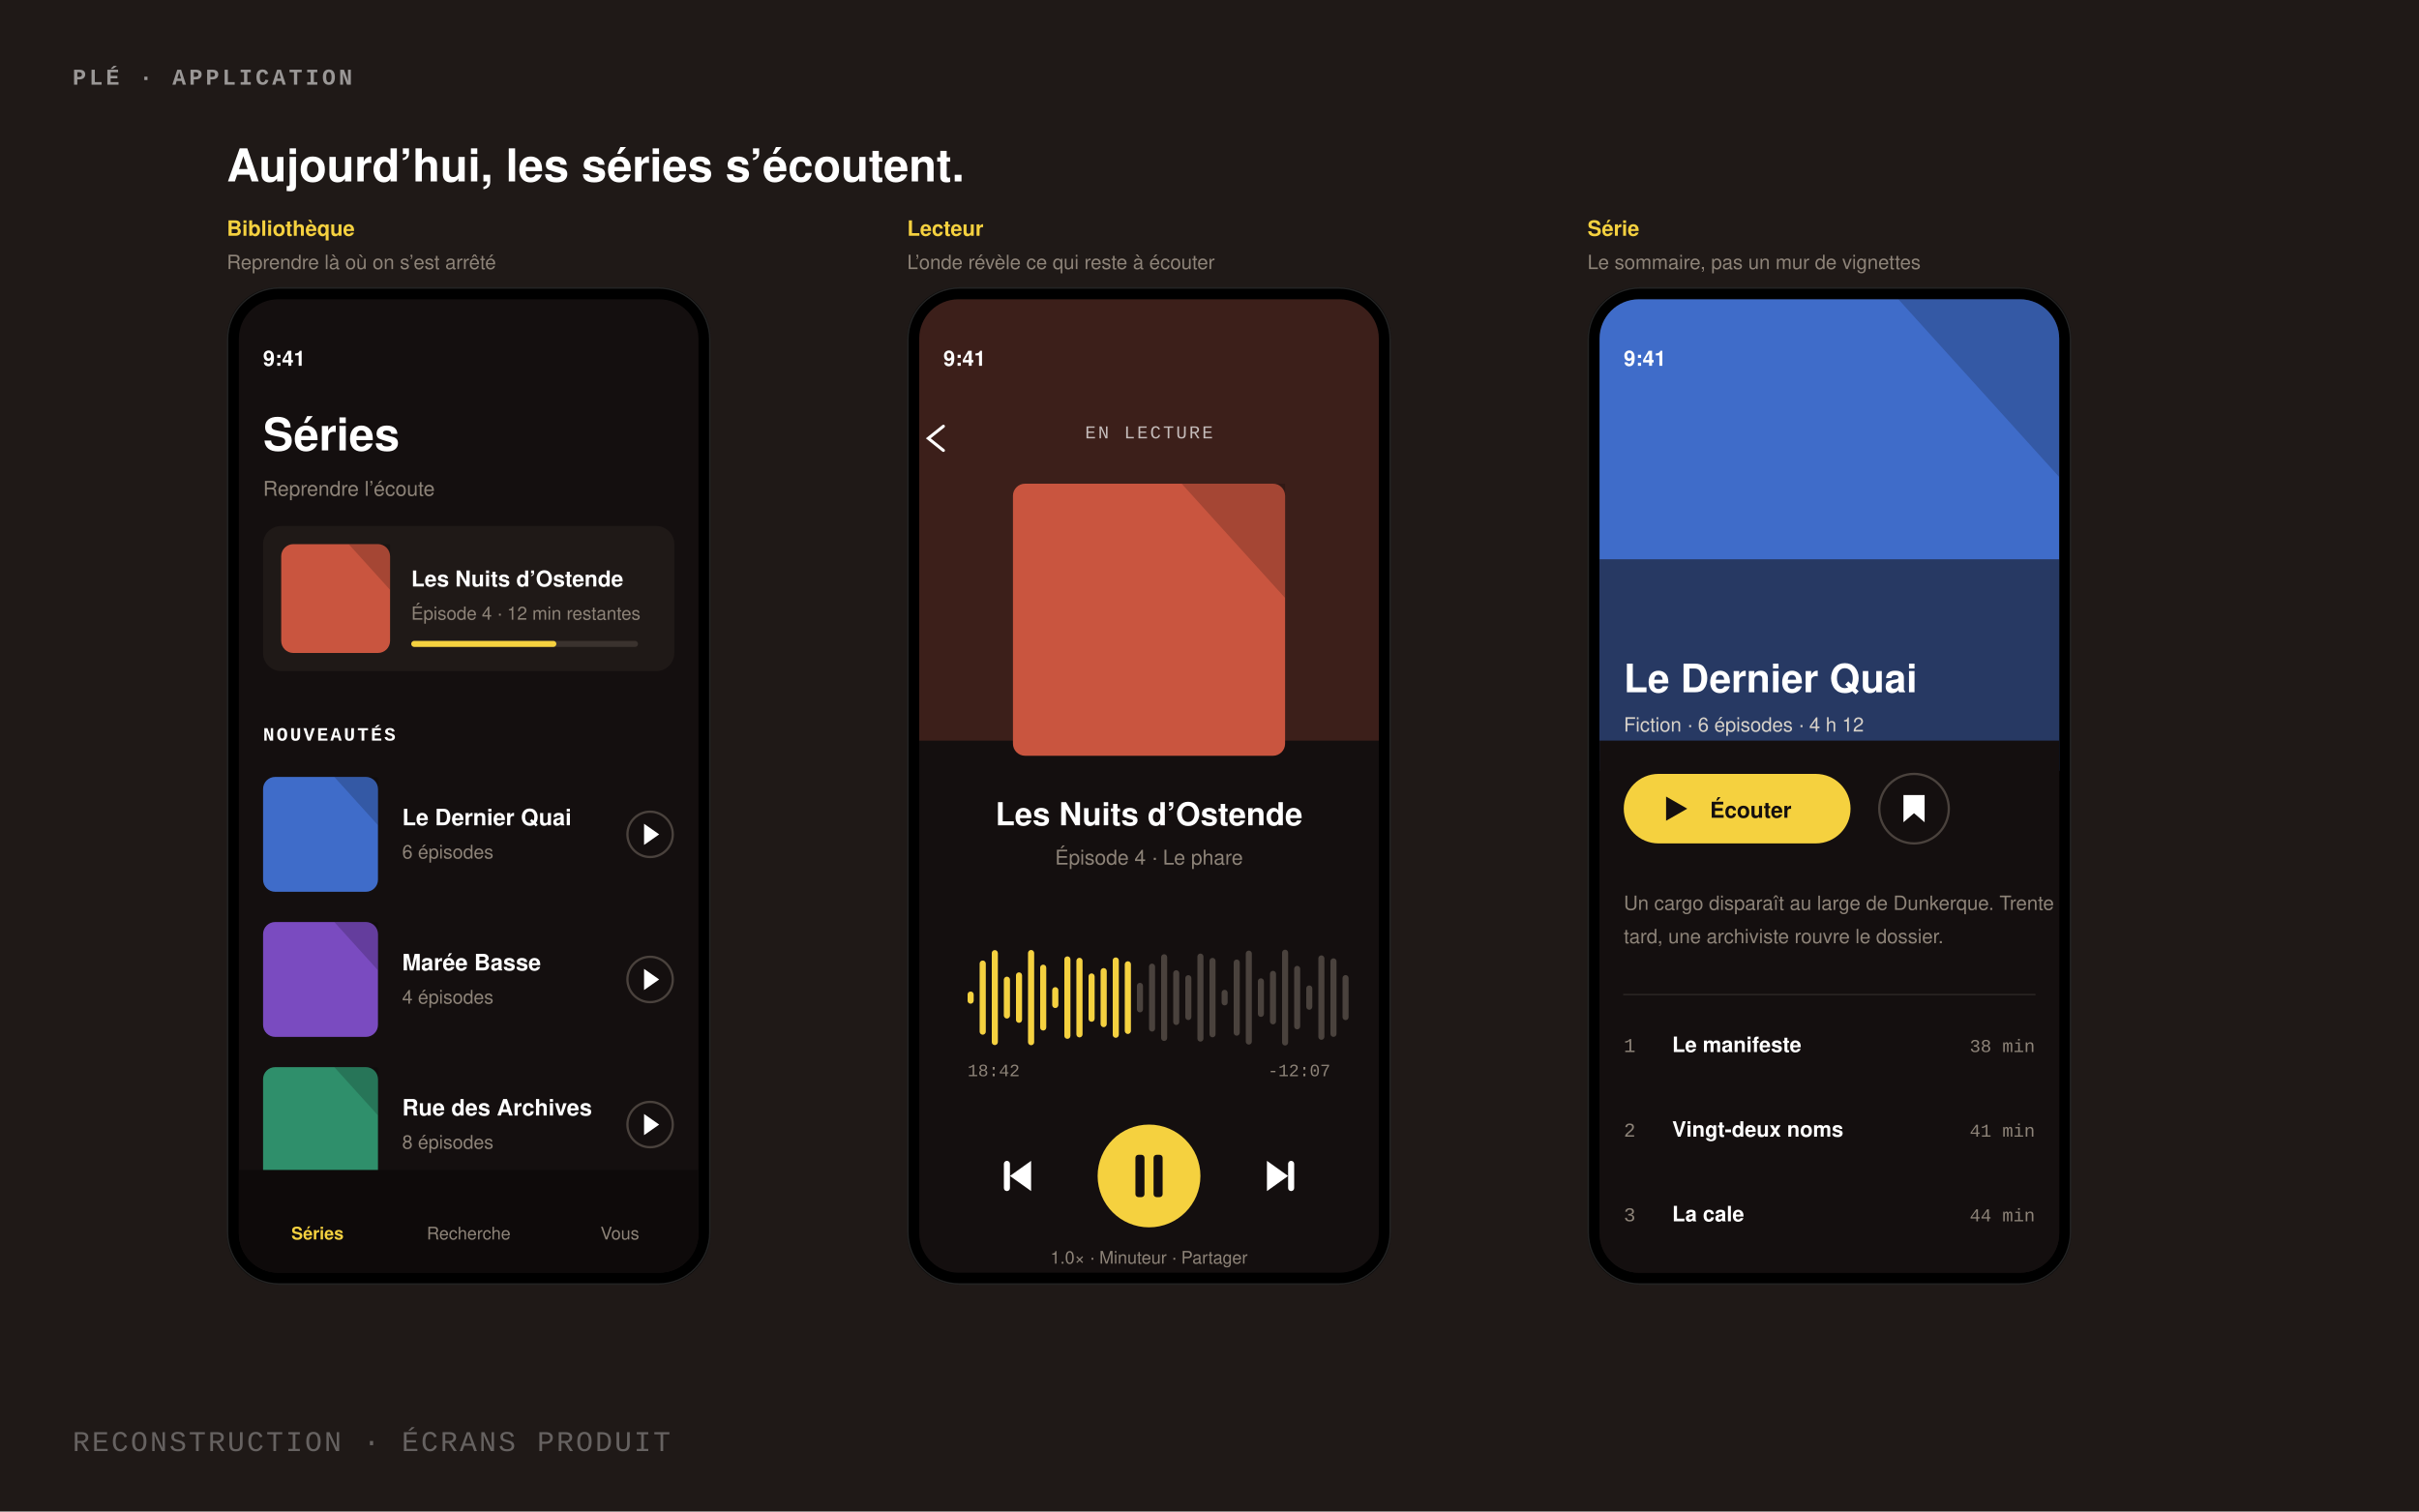
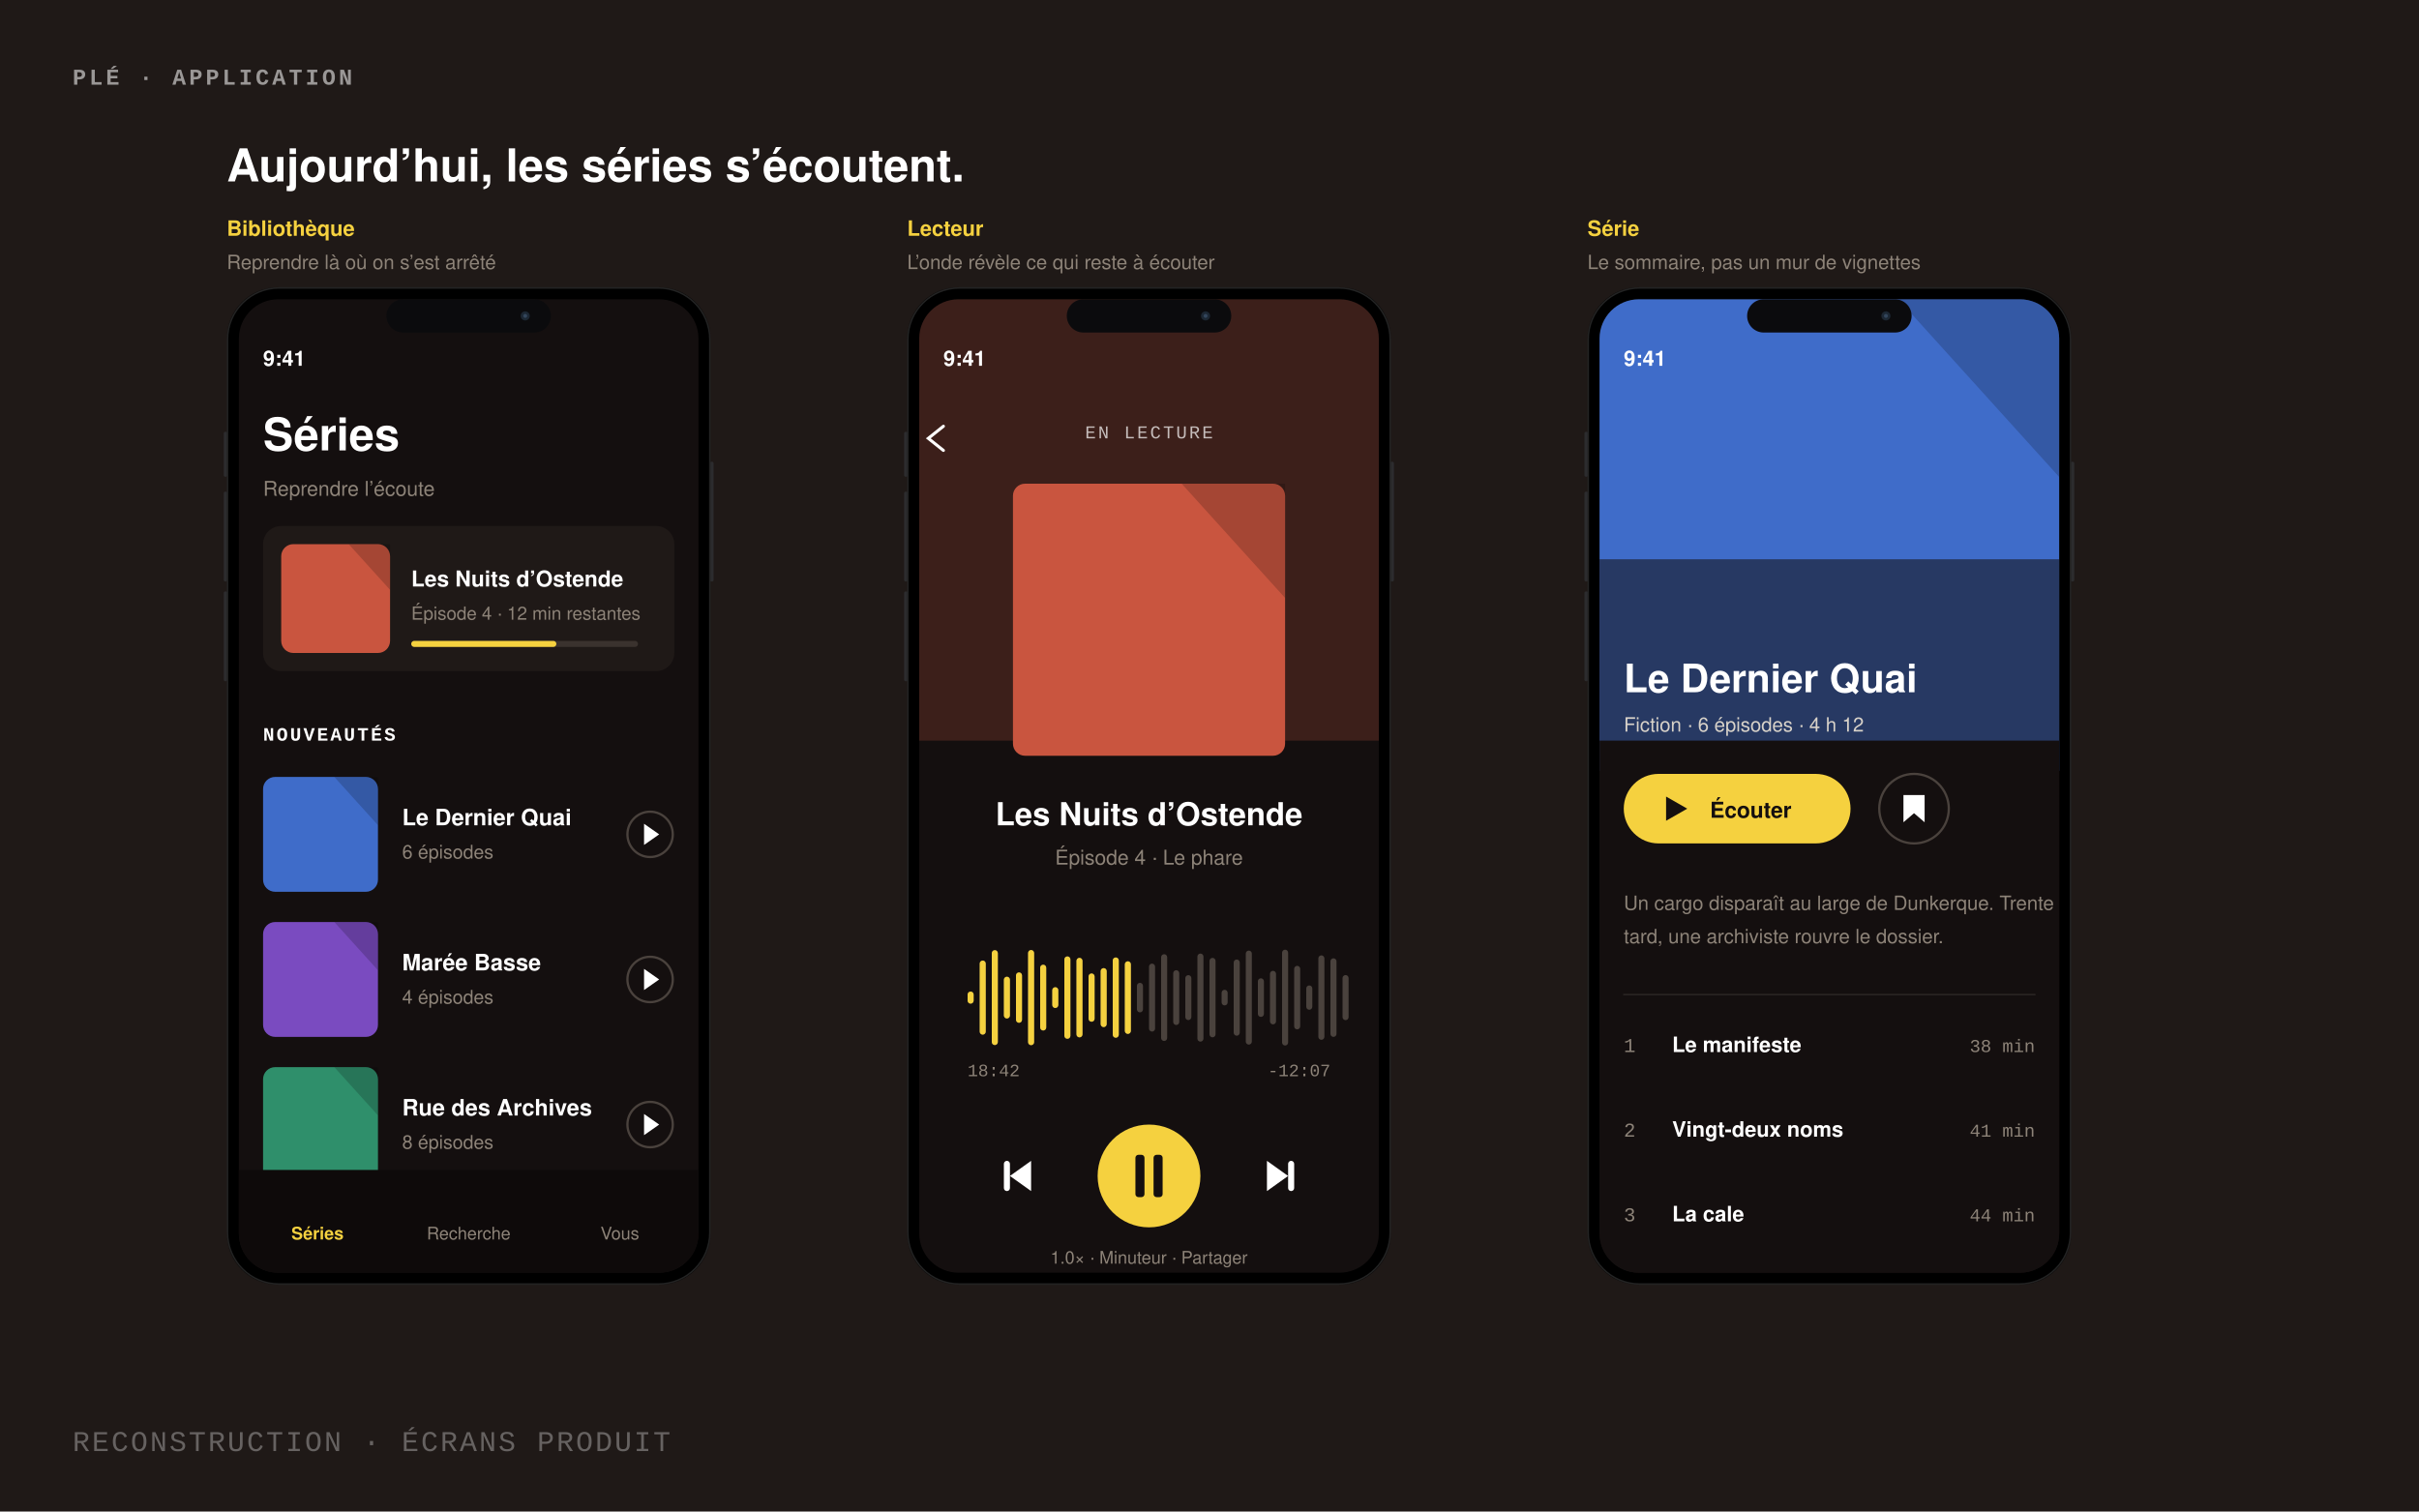
<svg xmlns="http://www.w3.org/2000/svg" viewBox="0 0 1600 1000" width="1600" height="1000" role="img">
  <rect width="1600" height="1000" fill="#1f1917" />
  <text x="48" y="56" fill="#fff" font-family="'SF Mono', 'JetBrains Mono', Menlo, Consolas, 'Liberation Mono', monospace" font-size="15" font-weight="700" text-anchor="start" letter-spacing="2" opacity="0.55">PLÉ · APPLICATION</text>
  <text x="150" y="120" fill="#fff" font-family="'Helvetica Neue', Helvetica, Arial, 'Liberation Sans', sans-serif" font-size="30" font-weight="700" text-anchor="start">Aujourd’hui, les séries s’écoutent.</text>
  <text x="150" y="156" fill="#f5d13f" font-family="'Helvetica Neue', Helvetica, Arial, 'Liberation Sans', sans-serif" font-size="14" font-weight="700" text-anchor="start">Bibliothèque</text>
  <text x="150" y="178" fill="#8d8378" font-family="'Helvetica Neue', Helvetica, Arial, 'Liberation Sans', sans-serif" font-size="13" font-weight="400" text-anchor="start">Reprendre là où on s’est arrêté</text>
  <text x="600" y="156" fill="#f5d13f" font-family="'Helvetica Neue', Helvetica, Arial, 'Liberation Sans', sans-serif" font-size="14" font-weight="700" text-anchor="start">Lecteur</text>
  <text x="600" y="178" fill="#8d8378" font-family="'Helvetica Neue', Helvetica, Arial, 'Liberation Sans', sans-serif" font-size="13" font-weight="400" text-anchor="start">L’onde révèle ce qui reste à écouter</text>
  <text x="1050" y="156" fill="#f5d13f" font-family="'Helvetica Neue', Helvetica, Arial, 'Liberation Sans', sans-serif" font-size="14" font-weight="700" text-anchor="start">Série</text>
  <text x="1050" y="178" fill="#8d8378" font-family="'Helvetica Neue', Helvetica, Arial, 'Liberation Sans', sans-serif" font-size="13" font-weight="400" text-anchor="start">Le sommaire, pas un mur de vignettes</text>
  <g transform="translate(150 190)">
    <clipPath id="ple-a">
      <rect x="8" y="8" width="304" height="644" rx="26" />
    </clipPath>
+     <rect x="-2" y="95.7" width="2.5" height="29.7" rx="1" fill="#2c2c2e" />
+     <rect x="-2" y="135.3" width="2.5" height="59.4" rx="1" fill="#2c2c2e" />
+     <rect x="-2" y="201.3" width="2.5" height="59.4" rx="1" fill="#2c2c2e" />
+     <rect x="319.5" y="115.5" width="2.5" height="79.2" rx="1" fill="#2c2c2e" />
    <rect x="0" y="0" width="320" height="660" rx="34" fill="#000" />
    <g clip-path="url(#ple-a)">
      <rect x="0" y="0" width="320" height="660" rx="0" fill="#140f0f" />
      <text x="24" y="52" fill="#fff" font-family="'Helvetica Neue', Helvetica, Arial, 'Liberation Sans', sans-serif" font-size="14" font-weight="700" text-anchor="start">9:41</text>
      <text x="24" y="108" fill="#fff" font-family="'Helvetica Neue', Helvetica, Arial, 'Liberation Sans', sans-serif" font-size="30" font-weight="700" text-anchor="start">Séries</text>
      <text x="24" y="138" fill="#8d8378" font-family="'Helvetica Neue', Helvetica, Arial, 'Liberation Sans', sans-serif" font-size="13.5" font-weight="400" text-anchor="start">Reprendre l’écoute</text>
      <rect x="24" y="158" width="272" height="96" rx="12" fill="#1f1917" />
      <rect x="36" y="170" width="72" height="72" rx="8" fill="#c9553f" />
      <path d="M80.64 170 L108 200.24 L108 170 Z" fill="#000" opacity="0.18" />
      <text x="122" y="198" fill="#fff" font-family="'Helvetica Neue', Helvetica, Arial, 'Liberation Sans', sans-serif" font-size="14.5" font-weight="700" text-anchor="start">Les Nuits d’Ostende</text>
      <text x="122" y="220" fill="#8d8378" font-family="'Helvetica Neue', Helvetica, Arial, 'Liberation Sans', sans-serif" font-size="12" font-weight="400" text-anchor="start">Épisode 4 · 12 min restantes</text>
      <rect x="122" y="234" width="150" height="4" rx="2" fill="#3a322e" />
      <rect x="122" y="234" width="96" height="4" rx="2" fill="#f5d13f" />
      <text x="24" y="300" fill="#fff" font-family="'SF Mono', 'JetBrains Mono', Menlo, Consolas, 'Liberation Mono', monospace" font-size="12.5" font-weight="700" text-anchor="start" letter-spacing="1.4">NOUVEAUTÉS</text>
      <rect x="24" y="324" width="76" height="76" rx="8" fill="#3f6cc9" />
      <path d="M71.12 324 L100 355.92 L100 324 Z" fill="#000" opacity="0.18" />
      <text x="116" y="356" fill="#fff" font-family="'Helvetica Neue', Helvetica, Arial, 'Liberation Sans', sans-serif" font-size="15" font-weight="600" text-anchor="start">Le Dernier Quai</text>
      <text x="116" y="378" fill="#8d8378" font-family="'Helvetica Neue', Helvetica, Arial, 'Liberation Sans', sans-serif" font-size="12.5" font-weight="400" text-anchor="start">6 épisodes</text>
      <circle cx="280" cy="362" r="15" fill="none" stroke="#4a423d" stroke-width="1.5" />
      <path d="M276 355 l10 7 l-10 7 Z" fill="#fff" />
      <rect x="24" y="420" width="76" height="76" rx="8" fill="#7a4bc0" />
      <path d="M71.12 420 L100 451.92 L100 420 Z" fill="#000" opacity="0.18" />
      <text x="116" y="452" fill="#fff" font-family="'Helvetica Neue', Helvetica, Arial, 'Liberation Sans', sans-serif" font-size="15" font-weight="600" text-anchor="start">Marée Basse</text>
      <text x="116" y="474" fill="#8d8378" font-family="'Helvetica Neue', Helvetica, Arial, 'Liberation Sans', sans-serif" font-size="12.5" font-weight="400" text-anchor="start">4 épisodes</text>
      <circle cx="280" cy="458" r="15" fill="none" stroke="#4a423d" stroke-width="1.5" />
      <path d="M276 451 l10 7 l-10 7 Z" fill="#fff" />
      <rect x="24" y="516" width="76" height="76" rx="8" fill="#2f8f6b" />
      <path d="M71.12 516 L100 547.92 L100 516 Z" fill="#000" opacity="0.18" />
      <text x="116" y="548" fill="#fff" font-family="'Helvetica Neue', Helvetica, Arial, 'Liberation Sans', sans-serif" font-size="15" font-weight="600" text-anchor="start">Rue des Archives</text>
      <text x="116" y="570" fill="#8d8378" font-family="'Helvetica Neue', Helvetica, Arial, 'Liberation Sans', sans-serif" font-size="12.5" font-weight="400" text-anchor="start">8 épisodes</text>
      <circle cx="280" cy="554" r="15" fill="none" stroke="#4a423d" stroke-width="1.5" />
      <path d="M276 547 l10 7 l-10 7 Z" fill="#fff" />
      <rect x="0" y="584" width="320" height="76" rx="0" fill="#0e0a0a" />
      <text x="60" y="630" fill="#f5d13f" font-family="'Helvetica Neue', Helvetica, Arial, 'Liberation Sans', sans-serif" font-size="11.5" font-weight="700" text-anchor="middle">Séries</text>
      <text x="160" y="630" fill="#8d8378" font-family="'Helvetica Neue', Helvetica, Arial, 'Liberation Sans', sans-serif" font-size="11.5" font-weight="500" text-anchor="middle">Recherche</text>
      <text x="260" y="630" fill="#8d8378" font-family="'Helvetica Neue', Helvetica, Arial, 'Liberation Sans', sans-serif" font-size="11.5" font-weight="500" text-anchor="middle">Vous</text>
    </g>
+     <rect x="105.6" y="8" width="108.8" height="22" rx="11" fill="#0b0b0d" />
+     <circle cx="197.4" cy="19" r="3" fill="#1c2733" />
+     <circle cx="197.4" cy="19" r="1.3" fill="#33465c" />
    <rect x="0.5" y="0.5" width="319" height="659" rx="34" fill="none" stroke="rgba(255,255,255,0.14)" stroke-width="1" />
  </g>
  <g transform="translate(600 190)">
    <clipPath id="ple-b">
      <rect x="8" y="8" width="304" height="644" rx="26" />
    </clipPath>
+     <rect x="-2" y="95.7" width="2.5" height="29.7" rx="1" fill="#2c2c2e" />
+     <rect x="-2" y="135.3" width="2.5" height="59.4" rx="1" fill="#2c2c2e" />
+     <rect x="-2" y="201.3" width="2.5" height="59.4" rx="1" fill="#2c2c2e" />
+     <rect x="319.5" y="115.5" width="2.5" height="79.2" rx="1" fill="#2c2c2e" />
    <rect x="0" y="0" width="320" height="660" rx="34" fill="#000" />
    <g clip-path="url(#ple-b)">
      <rect x="0" y="0" width="320" height="660" rx="0" fill="#140f0f" />
      <rect x="0" y="0" width="320" height="300" rx="0" fill="#c9553f" opacity="0.22" />
      <text x="24" y="52" fill="#fff" font-family="'Helvetica Neue', Helvetica, Arial, 'Liberation Sans', sans-serif" font-size="14" font-weight="700" text-anchor="start">9:41</text>
      <path d="M24 92 l-10 8 l10 8" fill="none" stroke="#fff" stroke-width="2" stroke-linecap="round" />
      <text x="160" y="100" fill="#fff" font-family="'SF Mono', 'JetBrains Mono', Menlo, Consolas, 'Liberation Mono', monospace" font-size="12" font-weight="400" text-anchor="middle" letter-spacing="1.4" opacity="0.7">EN LECTURE</text>
      <rect x="70" y="130" width="180" height="180" rx="8" fill="#c9553f" />
      <path d="M181.6 130 L250 205.6 L250 130 Z" fill="#000" opacity="0.18" />
      <text x="160" y="356" fill="#fff" font-family="'Helvetica Neue', Helvetica, Arial, 'Liberation Sans', sans-serif" font-size="21" font-weight="700" text-anchor="middle">Les Nuits d’Ostende</text>
      <text x="160" y="382" fill="#8d8378" font-family="'Helvetica Neue', Helvetica, Arial, 'Liberation Sans', sans-serif" font-size="13.5" font-weight="400" text-anchor="middle">Épisode 4 · Le phare</text>
      <rect x="40" y="466" width="4" height="8" rx="2" fill="#4a423d" />
      <rect x="48" y="445.483" width="4" height="49.033" rx="2" fill="#4a423d" />
      <rect x="56" y="438.602" width="4" height="62.797" rx="2" fill="#4a423d" />
      <rect x="64" y="456.17" width="4" height="27.659" rx="2" fill="#4a423d" />
      <rect x="72" y="453.322" width="4" height="33.356" rx="2" fill="#4a423d" />
      <rect x="80" y="438.517" width="4" height="62.966" rx="2" fill="#4a423d" />
      <rect x="88" y="448.226" width="4" height="43.547" rx="2" fill="#4a423d" />
      <rect x="96" y="463.113" width="4" height="13.773" rx="2" fill="#4a423d" />
      <rect x="104" y="442.746" width="4" height="54.509" rx="2" fill="#4a423d" />
      <rect x="112" y="443.693" width="4" height="52.615" rx="2" fill="#4a423d" />
      <rect x="120" y="454.021" width="4" height="31.957" rx="2" fill="#4a423d" />
      <rect x="128" y="450.477" width="4" height="39.047" rx="2" fill="#4a423d" />
      <rect x="136" y="443.438" width="4" height="53.123" rx="2" fill="#4a423d" />
      <rect x="144" y="445.974" width="4" height="48.051" rx="2" fill="#4a423d" />
      <rect x="152" y="460.227" width="4" height="19.547" rx="2" fill="#4a423d" />
      <rect x="160" y="447.513" width="4" height="44.974" rx="2" fill="#4a423d" />
      <rect x="168" y="441.29" width="4" height="57.42" rx="2" fill="#4a423d" />
      <rect x="176" y="451.875" width="4" height="36.25" rx="2" fill="#4a423d" />
      <rect x="184" y="455.134" width="4" height="29.731" rx="2" fill="#4a423d" />
      <rect x="192" y="440.867" width="4" height="58.267" rx="2" fill="#4a423d" />
      <rect x="200" y="443.727" width="4" height="52.545" rx="2" fill="#4a423d" />
      <rect x="208" y="464.84" width="4" height="10.319" rx="2" fill="#4a423d" />
      <rect x="216" y="444.786" width="4" height="50.429" rx="2" fill="#4a423d" />
      <rect x="224" y="438.893" width="4" height="62.213" rx="2" fill="#4a423d" />
      <rect x="232" y="457.231" width="4" height="25.538" rx="2" fill="#4a423d" />
      <rect x="240" y="452.295" width="4" height="35.41" rx="2" fill="#4a423d" />
      <rect x="248" y="438.301" width="4" height="63.398" rx="2" fill="#4a423d" />
      <rect x="256" y="448.985" width="4" height="42.03" rx="2" fill="#4a423d" />
      <rect x="264" y="461.954" width="4" height="16.092" rx="2" fill="#4a423d" />
      <rect x="272" y="442.063" width="4" height="55.873" rx="2" fill="#4a423d" />
      <rect x="280" y="444.003" width="4" height="51.993" rx="2" fill="#4a423d" />
      <rect x="288" y="455.09" width="4" height="29.82" rx="2" fill="#4a423d" />
      <rect x="40" y="466" width="4" height="8" rx="2" fill="#f5d13f" />
      <rect x="48" y="445.483" width="4" height="49.033" rx="2" fill="#f5d13f" />
      <rect x="56" y="438.602" width="4" height="62.797" rx="2" fill="#f5d13f" />
      <rect x="64" y="456.17" width="4" height="27.659" rx="2" fill="#f5d13f" />
      <rect x="72" y="453.322" width="4" height="33.356" rx="2" fill="#f5d13f" />
      <rect x="80" y="438.517" width="4" height="62.966" rx="2" fill="#f5d13f" />
      <rect x="88" y="448.226" width="4" height="43.547" rx="2" fill="#f5d13f" />
      <rect x="96" y="463.113" width="4" height="13.773" rx="2" fill="#f5d13f" />
      <rect x="104" y="442.746" width="4" height="54.509" rx="2" fill="#f5d13f" />
      <rect x="112" y="443.693" width="4" height="52.615" rx="2" fill="#f5d13f" />
      <rect x="120" y="454.021" width="4" height="31.957" rx="2" fill="#f5d13f" />
      <rect x="128" y="450.477" width="4" height="39.047" rx="2" fill="#f5d13f" />
      <rect x="136" y="443.438" width="4" height="53.123" rx="2" fill="#f5d13f" />
      <rect x="144" y="445.974" width="4" height="48.051" rx="2" fill="#f5d13f" />
      <text x="40" y="522" fill="#8d8378" font-family="'SF Mono', 'JetBrains Mono', Menlo, Consolas, 'Liberation Mono', monospace" font-size="11.5" font-weight="400" text-anchor="start">18:42</text>
      <text x="280" y="522" fill="#8d8378" font-family="'SF Mono', 'JetBrains Mono', Menlo, Consolas, 'Liberation Mono', monospace" font-size="11.5" font-weight="400" text-anchor="end">-12:07</text>
      <circle cx="160" cy="588" r="34" fill="#f5d13f" />
      <rect x="151" y="574" width="6" height="28" rx="2" fill="#140f0f" />
      <rect x="163" y="574" width="6" height="28" rx="2" fill="#140f0f" />
      <path d="M82 578 l-14 10 l14 10 Z" fill="#fff" />
      <rect x="64" y="578" width="4" height="20" rx="2" fill="#fff" />
      <path d="M238 578 l14 10 l-14 10 Z" fill="#fff" />
      <rect x="252" y="578" width="4" height="20" rx="2" fill="#fff" />
      <text x="160" y="646" fill="#8d8378" font-family="'Helvetica Neue', Helvetica, Arial, 'Liberation Sans', sans-serif" font-size="11.5" font-weight="400" text-anchor="middle">1.0×   ·   Minuteur   ·   Partager</text>
    </g>
+     <rect x="105.6" y="8" width="108.8" height="22" rx="11" fill="#0b0b0d" />
+     <circle cx="197.4" cy="19" r="3" fill="#1c2733" />
+     <circle cx="197.4" cy="19" r="1.3" fill="#33465c" />
    <rect x="0.5" y="0.5" width="319" height="659" rx="34" fill="none" stroke="rgba(255,255,255,0.14)" stroke-width="1" />
  </g>
  <g transform="translate(1050 190)">
    <clipPath id="ple-c">
      <rect x="8" y="8" width="304" height="644" rx="26" />
    </clipPath>
+     <rect x="-2" y="95.7" width="2.5" height="29.7" rx="1" fill="#2c2c2e" />
+     <rect x="-2" y="135.3" width="2.5" height="59.4" rx="1" fill="#2c2c2e" />
+     <rect x="-2" y="201.3" width="2.5" height="59.4" rx="1" fill="#2c2c2e" />
+     <rect x="319.5" y="115.5" width="2.5" height="79.2" rx="1" fill="#2c2c2e" />
    <rect x="0" y="0" width="320" height="660" rx="34" fill="#000" />
    <g clip-path="url(#ple-c)">
      <rect x="0" y="0" width="320" height="660" rx="0" fill="#140f0f" />
      <rect x="0" y="0" width="320" height="320" rx="8" fill="#3f6cc9" />
      <path d="M198.4 0 L320 134.4 L320 0 Z" fill="#000" opacity="0.18" />
      <rect x="0" y="180" width="320" height="140" rx="0" fill="#140f0f" opacity="0.55" />
      <rect x="0" y="300" width="320" height="360" rx="0" fill="#140f0f" />
      <text x="24" y="52" fill="#fff" font-family="'Helvetica Neue', Helvetica, Arial, 'Liberation Sans', sans-serif" font-size="14" font-weight="700" text-anchor="start">9:41</text>
      <text x="24" y="268" fill="#fff" font-family="'Helvetica Neue', Helvetica, Arial, 'Liberation Sans', sans-serif" font-size="26" font-weight="700" text-anchor="start">Le Dernier Quai</text>
      <text x="24" y="294" fill="#d8d2c9" font-family="'Helvetica Neue', Helvetica, Arial, 'Liberation Sans', sans-serif" font-size="13" font-weight="400" text-anchor="start">Fiction · 6 épisodes · 4 h 12</text>
      <rect x="24" y="322" width="150" height="46" rx="23" fill="#f5d13f" />
      <path d="M52 337 l14 8 l-14 8 Z" fill="#140f0f" />
      <text x="108" y="351" fill="#140f0f" font-family="'Helvetica Neue', Helvetica, Arial, 'Liberation Sans', sans-serif" font-size="14.5" font-weight="700" text-anchor="middle">Écouter</text>
      <circle cx="216" cy="345" r="23" fill="none" stroke="#4a423d" stroke-width="1.5" />
      <path d="M209 336 v18 l7 -6 l7 6 v-18 z" fill="#fff" />
      <text x="24" y="412" fill="#8d8378" font-family="'Helvetica Neue', Helvetica, Arial, 'Liberation Sans', sans-serif" font-size="13" font-weight="400" text-anchor="start">Un cargo disparaît au large de Dunkerque. Trente ans plus</text>
      <text x="24" y="434" fill="#8d8378" font-family="'Helvetica Neue', Helvetica, Arial, 'Liberation Sans', sans-serif" font-size="13" font-weight="400" text-anchor="start">tard, une archiviste rouvre le dossier.</text>
      <line x1="24" y1="468" x2="296" y2="468" stroke="#2a2422" stroke-width="1" stroke-linecap="round" />
      <text x="24" y="506" fill="#8d8378" font-family="'SF Mono', 'JetBrains Mono', Menlo, Consolas, 'Liberation Mono', monospace" font-size="13" font-weight="400" text-anchor="start">1</text>
      <text x="56" y="506" fill="#fff" font-family="'Helvetica Neue', Helvetica, Arial, 'Liberation Sans', sans-serif" font-size="14" font-weight="600" text-anchor="start">Le manifeste</text>
      <text x="296" y="506" fill="#8d8378" font-family="'SF Mono', 'JetBrains Mono', Menlo, Consolas, 'Liberation Mono', monospace" font-size="12" font-weight="400" text-anchor="end">38 min</text>
      <text x="24" y="562" fill="#8d8378" font-family="'SF Mono', 'JetBrains Mono', Menlo, Consolas, 'Liberation Mono', monospace" font-size="13" font-weight="400" text-anchor="start">2</text>
      <text x="56" y="562" fill="#fff" font-family="'Helvetica Neue', Helvetica, Arial, 'Liberation Sans', sans-serif" font-size="14" font-weight="600" text-anchor="start">Vingt-deux noms</text>
      <text x="296" y="562" fill="#8d8378" font-family="'SF Mono', 'JetBrains Mono', Menlo, Consolas, 'Liberation Mono', monospace" font-size="12" font-weight="400" text-anchor="end">41 min</text>
      <text x="24" y="618" fill="#8d8378" font-family="'SF Mono', 'JetBrains Mono', Menlo, Consolas, 'Liberation Mono', monospace" font-size="13" font-weight="400" text-anchor="start">3</text>
      <text x="56" y="618" fill="#fff" font-family="'Helvetica Neue', Helvetica, Arial, 'Liberation Sans', sans-serif" font-size="14" font-weight="600" text-anchor="start">La cale</text>
      <text x="296" y="618" fill="#8d8378" font-family="'SF Mono', 'JetBrains Mono', Menlo, Consolas, 'Liberation Mono', monospace" font-size="12" font-weight="400" text-anchor="end">44 min</text>
    </g>
+     <rect x="105.6" y="8" width="108.8" height="22" rx="11" fill="#0b0b0d" />
+     <circle cx="197.4" cy="19" r="3" fill="#1c2733" />
+     <circle cx="197.4" cy="19" r="1.3" fill="#33465c" />
    <rect x="0.5" y="0.5" width="319" height="659" rx="34" fill="none" stroke="rgba(255,255,255,0.14)" stroke-width="1" />
  </g>
  <text x="48" y="960" fill="#fff" font-family="'SF Mono', 'JetBrains Mono', Menlo, Consolas, 'Liberation Mono', monospace" font-size="19" font-weight="400" text-anchor="start" letter-spacing="1.4" opacity="0.32">RECONSTRUCTION · ÉCRANS PRODUIT</text>
</svg>
